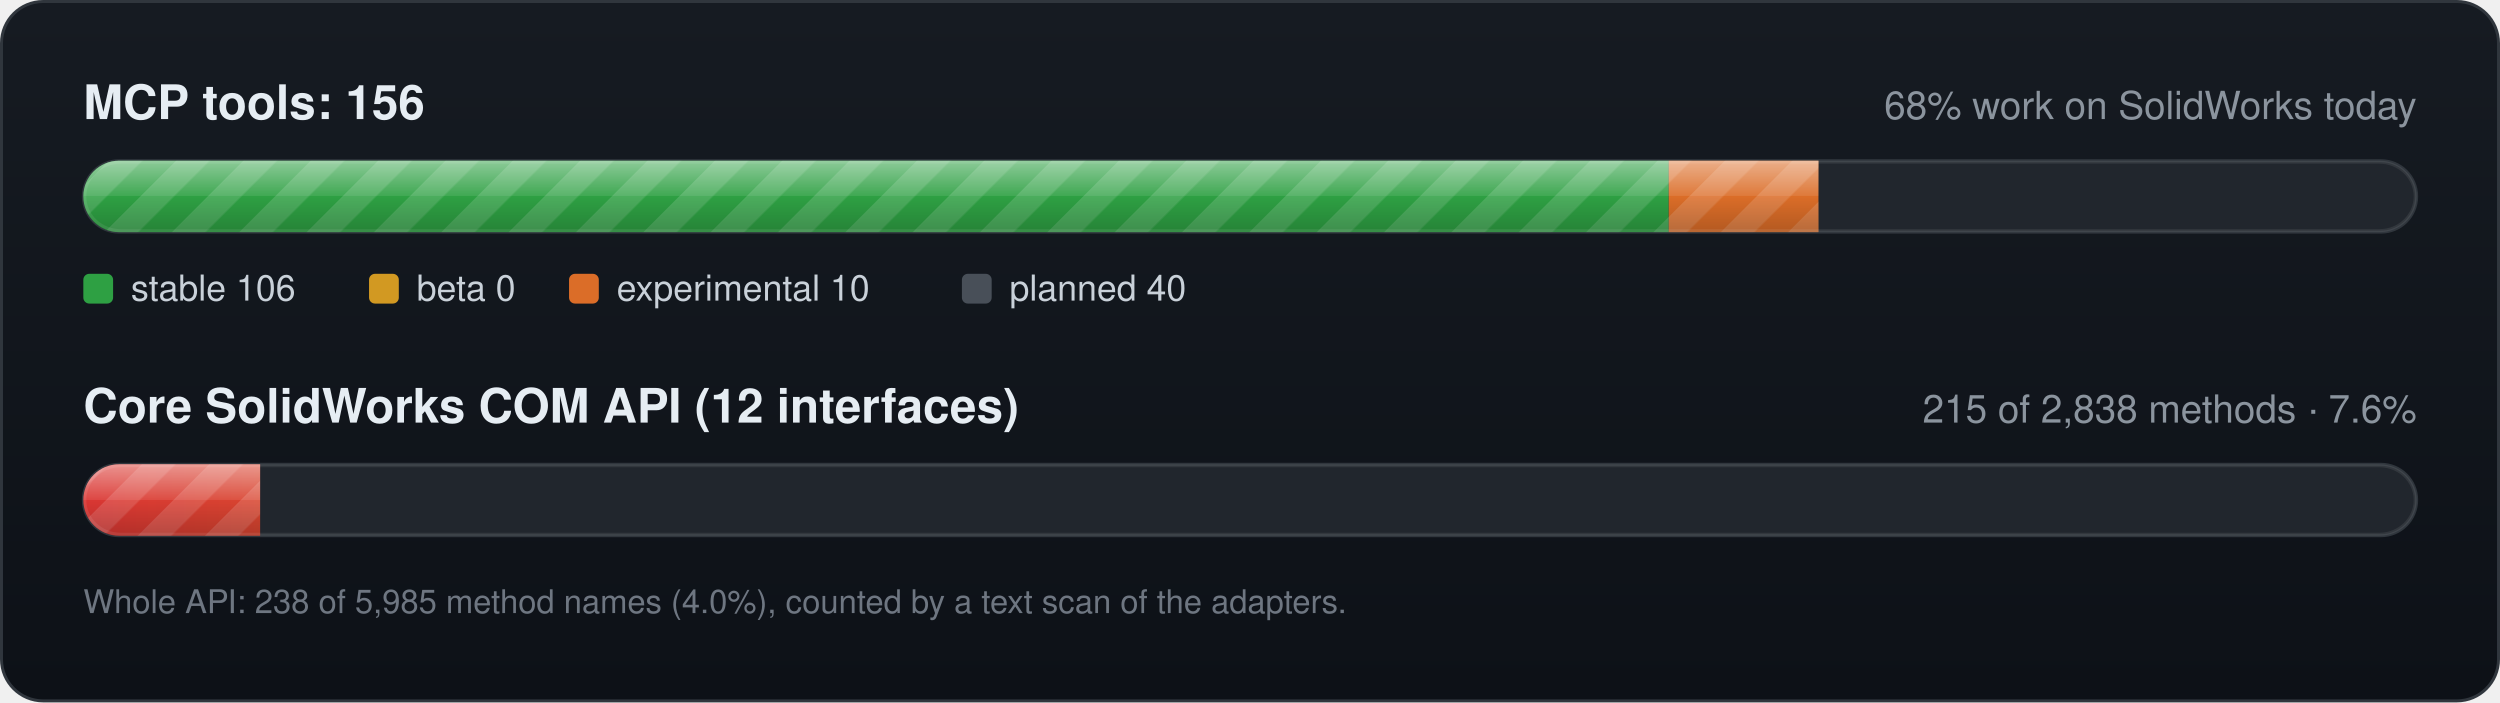
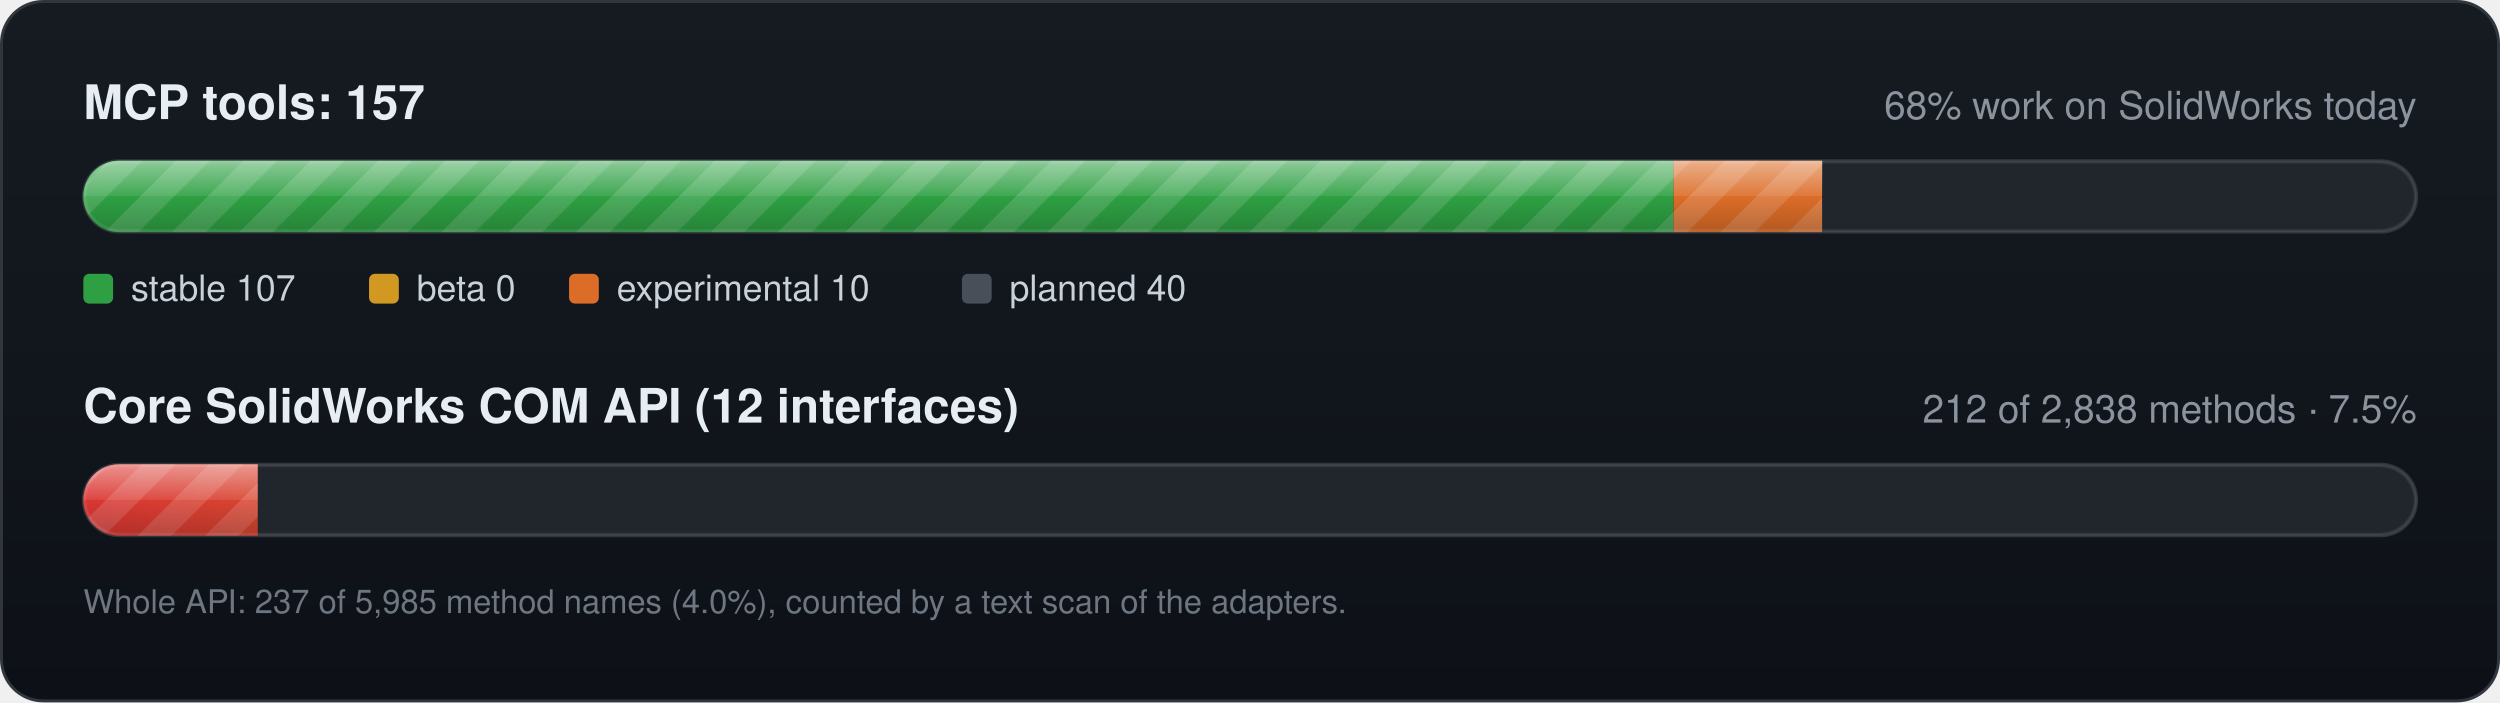
<svg xmlns="http://www.w3.org/2000/svg" width="840" height="236" viewBox="0 0 840 236" role="img" aria-label="Project progress">
  <defs>
    <linearGradient id="panel" x1="0" y1="0" x2="0" y2="1">
      <stop offset="0" stop-color="#161b22" />
      <stop offset="1" stop-color="#0d1117" />
    </linearGradient>
    <linearGradient id="gloss" x1="0" y1="0" x2="0" y2="1">
      <stop offset="0" stop-color="#fff" stop-opacity=".45" />
      <stop offset=".5" stop-color="#fff" stop-opacity=".08" />
      <stop offset=".5" stop-color="#000" stop-opacity="0" />
      <stop offset="1" stop-color="#000" stop-opacity=".18" />
    </linearGradient>
    <linearGradient id="heat" gradientUnits="userSpaceOnUse" x1="28" y1="0" x2="812" y2="0">
      <stop offset="0" stop-color="#da3633" />
      <stop offset=".5" stop-color="#d29922" />
      <stop offset="1" stop-color="#2ea043" />
    </linearGradient>
    <pattern id="stripes" width="16" height="16" patternUnits="userSpaceOnUse" patternTransform="rotate(45)">
      <rect width="8" height="16" fill="#fff" fill-opacity=".14" />
      <animateTransform attributeName="patternTransform" type="translate" additive="sum" from="0 0" to="16 0" dur="1.6s" repeatCount="indefinite" />
    </pattern>
    <clipPath id="track-tools">
      <rect x="28" y="54" width="784" height="24" rx="12.0" />
    </clipPath>
    <clipPath id="track-com">
      <rect x="28" y="156" width="784" height="24" rx="12.0" />
    </clipPath>
  </defs>
  <rect x=".5" y=".5" width="839" height="235" rx="14" fill="url(#panel)" stroke="#30363d" />
-   <text x="28" y="40" font-family="-apple-system,'Segoe UI',Helvetica,Arial,sans-serif" font-size="16" fill="#e6edf3" font-weight="600" text-anchor="start">MCP tools: 156</text>
+   <text x="28" y="40" font-family="-apple-system,'Segoe UI',Helvetica,Arial,sans-serif" font-size="16" fill="#e6edf3" font-weight="600" text-anchor="start">MCP tools: 157</text>
  <text x="812" y="40" font-family="-apple-system,'Segoe UI',Helvetica,Arial,sans-serif" font-size="13" fill="#8b949e" font-weight="400" text-anchor="end">68% work on SolidWorks today</text>
  <rect x="28" y="54" width="784" height="24" rx="12.0" fill="#21262d" stroke="#30363d" />
  <g clip-path="url(#track-tools)">
-     <rect x="28.0" y="54" width="532.7" height="24" fill="#2ea043" />
-     <rect x="560.7" y="54" width="0.0" height="24" fill="#d29922" />
-     <rect x="560.7" y="54" width="50.3" height="24" fill="#db6d28" />
-     <rect x="28" y="54" width="583.0" height="24" fill="url(#stripes)" />
-     <rect x="28" y="54" width="583.0" height="24" fill="url(#gloss)" />
+     <rect x="28.0" y="54" width="534.3" height="24" fill="#2ea043" />
+     <rect x="562.3" y="54" width="0.0" height="24" fill="#d29922" />
+     <rect x="562.3" y="54" width="49.9" height="24" fill="#db6d28" />
+     <rect x="28" y="54" width="584.3" height="24" fill="url(#stripes)" />
+     <rect x="28" y="54" width="584.3" height="24" fill="url(#gloss)" />
  </g>
  <rect x="28.5" y="54.5" width="783" height="23" rx="12.0" fill="none" stroke="#fff" stroke-opacity=".08" />
  <rect x="28" y="92" width="10" height="10" rx="2" fill="#2ea043" />
-   <text x="44" y="101" font-family="-apple-system,'Segoe UI',Helvetica,Arial,sans-serif" font-size="12" fill="#c9d1d9" font-weight="400" text-anchor="start">stable 106</text>
+   <text x="44" y="101" font-family="-apple-system,'Segoe UI',Helvetica,Arial,sans-serif" font-size="12" fill="#c9d1d9" font-weight="400" text-anchor="start">stable 107</text>
  <rect x="124" y="92" width="10" height="10" rx="2" fill="#d29922" />
  <text x="140" y="101" font-family="-apple-system,'Segoe UI',Helvetica,Arial,sans-serif" font-size="12" fill="#c9d1d9" font-weight="400" text-anchor="start">beta 0</text>
  <rect x="191.2" y="92" width="10" height="10" rx="2" fill="#db6d28" />
  <text x="207.2" y="101" font-family="-apple-system,'Segoe UI',Helvetica,Arial,sans-serif" font-size="12" fill="#c9d1d9" font-weight="400" text-anchor="start">experimental 10</text>
  <rect x="323.2" y="92" width="10" height="10" rx="2" fill="#484f58" />
  <text x="339.2" y="101" font-family="-apple-system,'Segoe UI',Helvetica,Arial,sans-serif" font-size="12" fill="#c9d1d9" font-weight="400" text-anchor="start">planned 40</text>
  <text x="28" y="142" font-family="-apple-system,'Segoe UI',Helvetica,Arial,sans-serif" font-size="16" fill="#e6edf3" font-weight="600" text-anchor="start">Core SolidWorks COM API (12 interfaces)</text>
-   <text x="812" y="142" font-family="-apple-system,'Segoe UI',Helvetica,Arial,sans-serif" font-size="13" fill="#8b949e" font-weight="400" text-anchor="end">215 of 2,838 methods · 7.6%</text>
+   <text x="812" y="142" font-family="-apple-system,'Segoe UI',Helvetica,Arial,sans-serif" font-size="13" fill="#8b949e" font-weight="400" text-anchor="end">212 of 2,838 methods · 7.5%</text>
  <rect x="28" y="156" width="784" height="24" rx="12.0" fill="#21262d" stroke="#30363d" />
  <g clip-path="url(#track-com)">
-     <rect x="28.0" y="156" width="59.4" height="24" fill="url(#heat)" />
-     <rect x="28" y="156" width="59.4" height="24" fill="url(#stripes)" />
-     <rect x="28" y="156" width="59.4" height="24" fill="url(#gloss)" />
+     <rect x="28.0" y="156" width="58.6" height="24" fill="url(#heat)" />
+     <rect x="28" y="156" width="58.6" height="24" fill="url(#stripes)" />
+     <rect x="28" y="156" width="58.6" height="24" fill="url(#gloss)" />
  </g>
  <rect x="28.5" y="156.5" width="783" height="23" rx="12.0" fill="none" stroke="#fff" stroke-opacity=".08" />
-   <text x="28" y="206" font-family="-apple-system,'Segoe UI',Helvetica,Arial,sans-serif" font-size="11" fill="#6e7681" font-weight="400" text-anchor="start">Whole API: 238 of 5,985 method names (4.0%), counted by a text scan of the adapters.</text>
+   <text x="28" y="206" font-family="-apple-system,'Segoe UI',Helvetica,Arial,sans-serif" font-size="11" fill="#6e7681" font-weight="400" text-anchor="start">Whole API: 237 of 5,985 method names (4.0%), counted by a text scan of the adapters.</text>
</svg>
